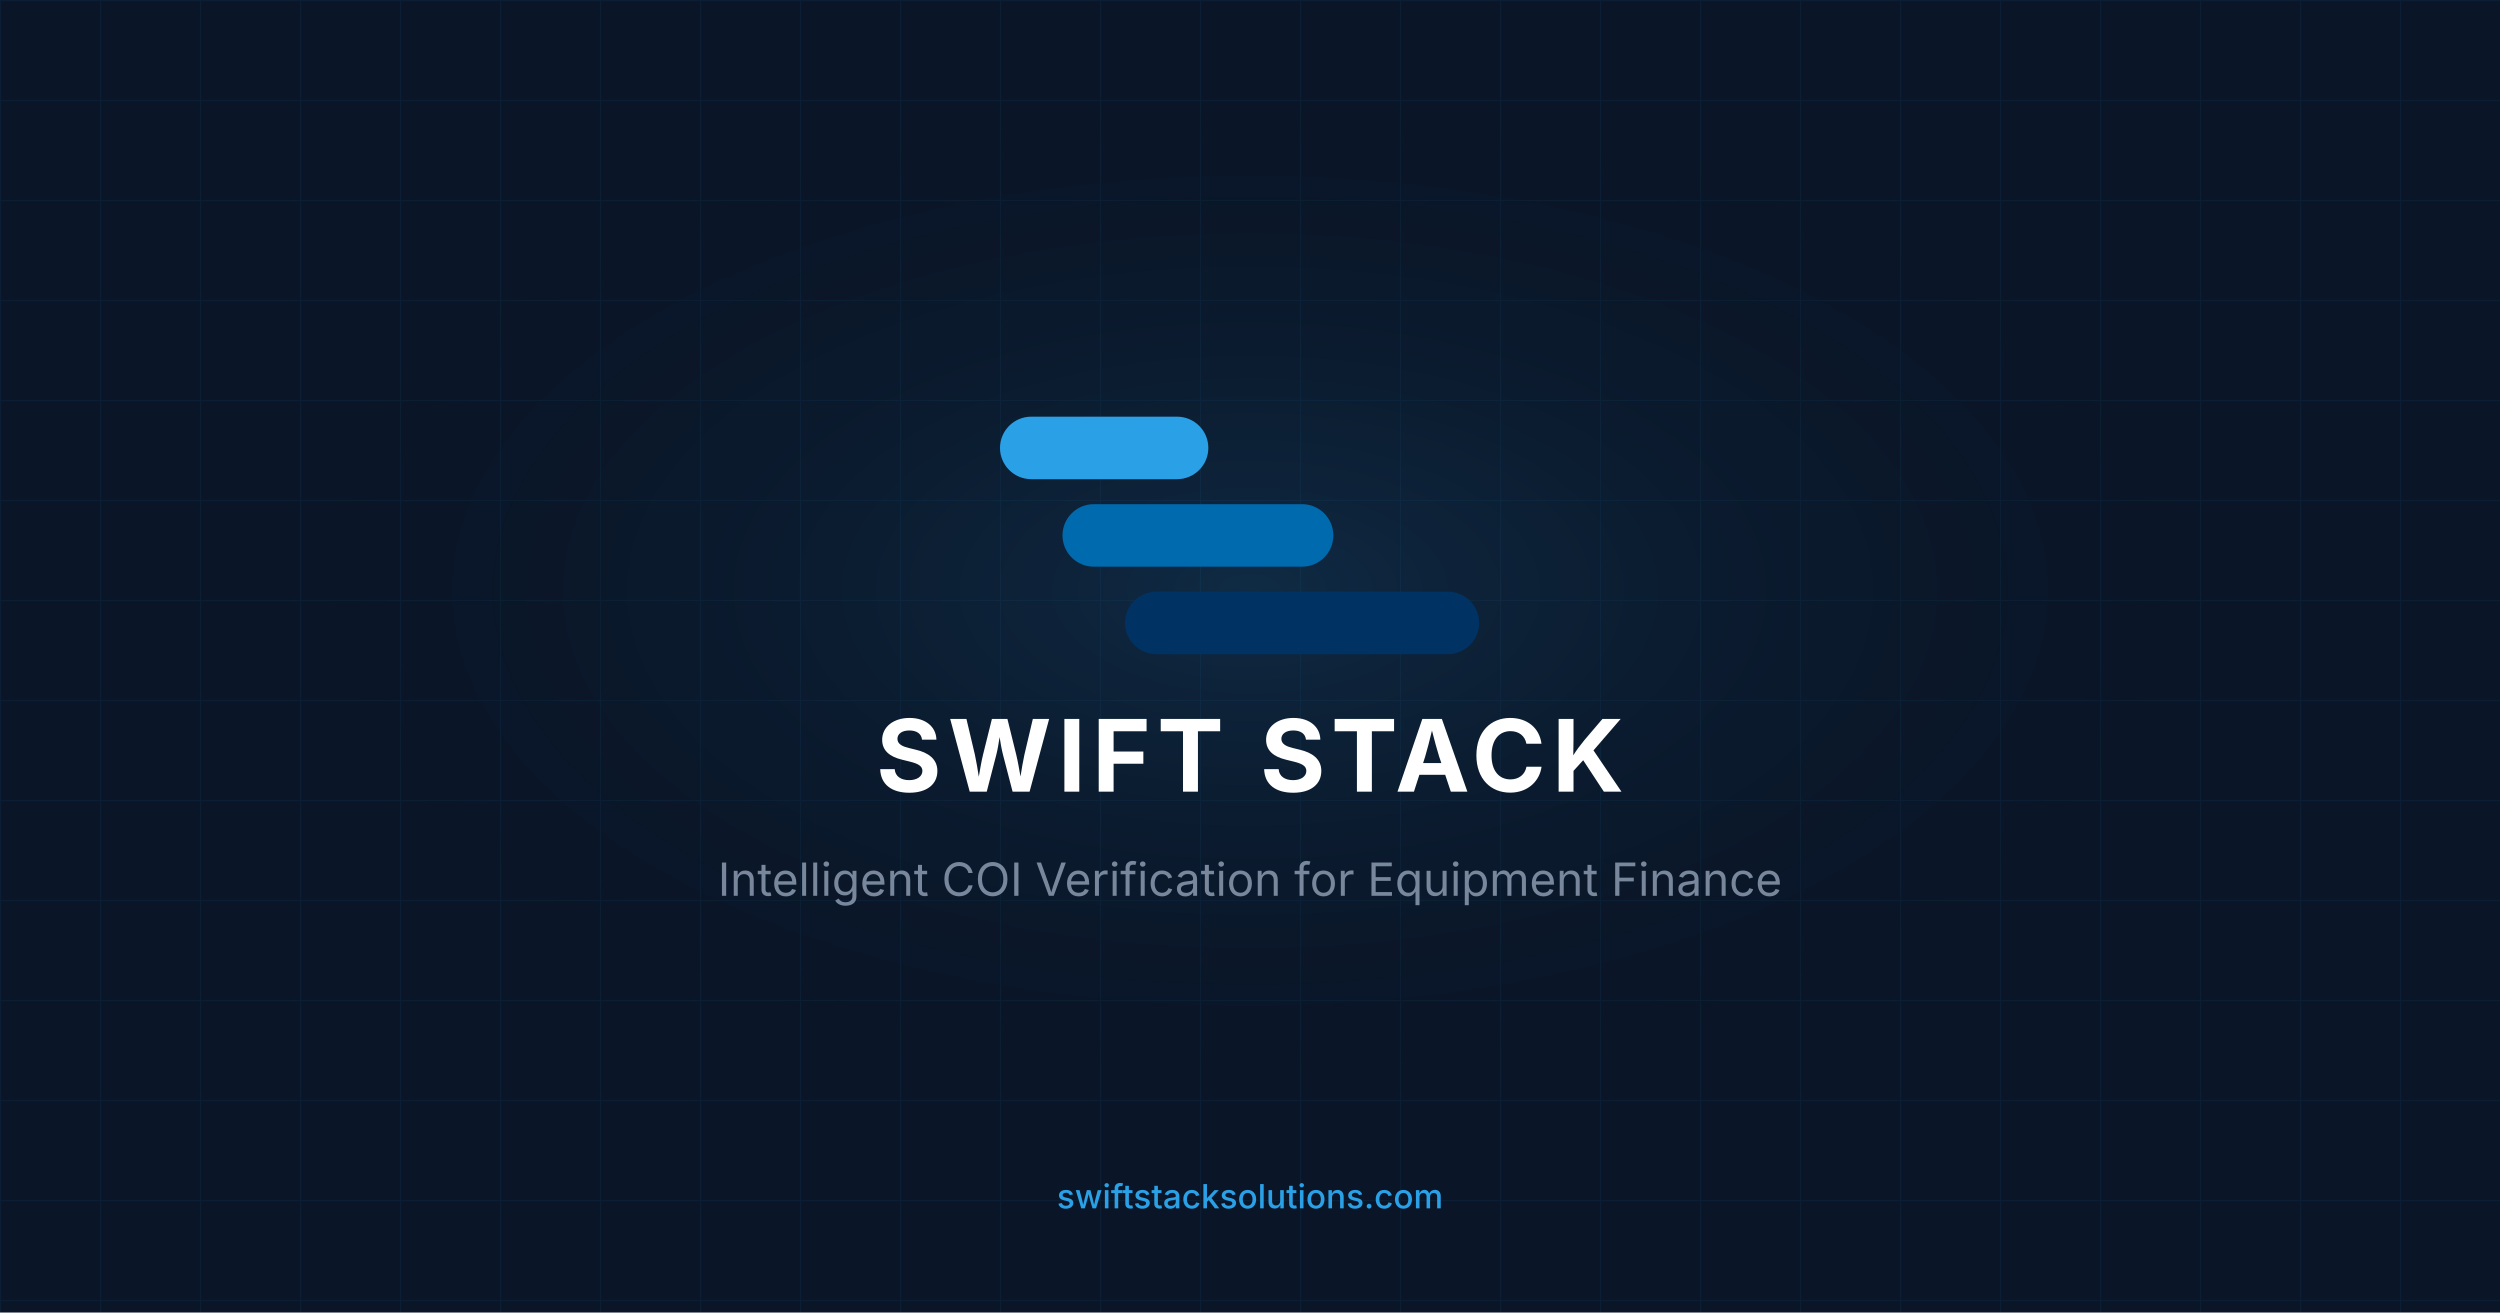
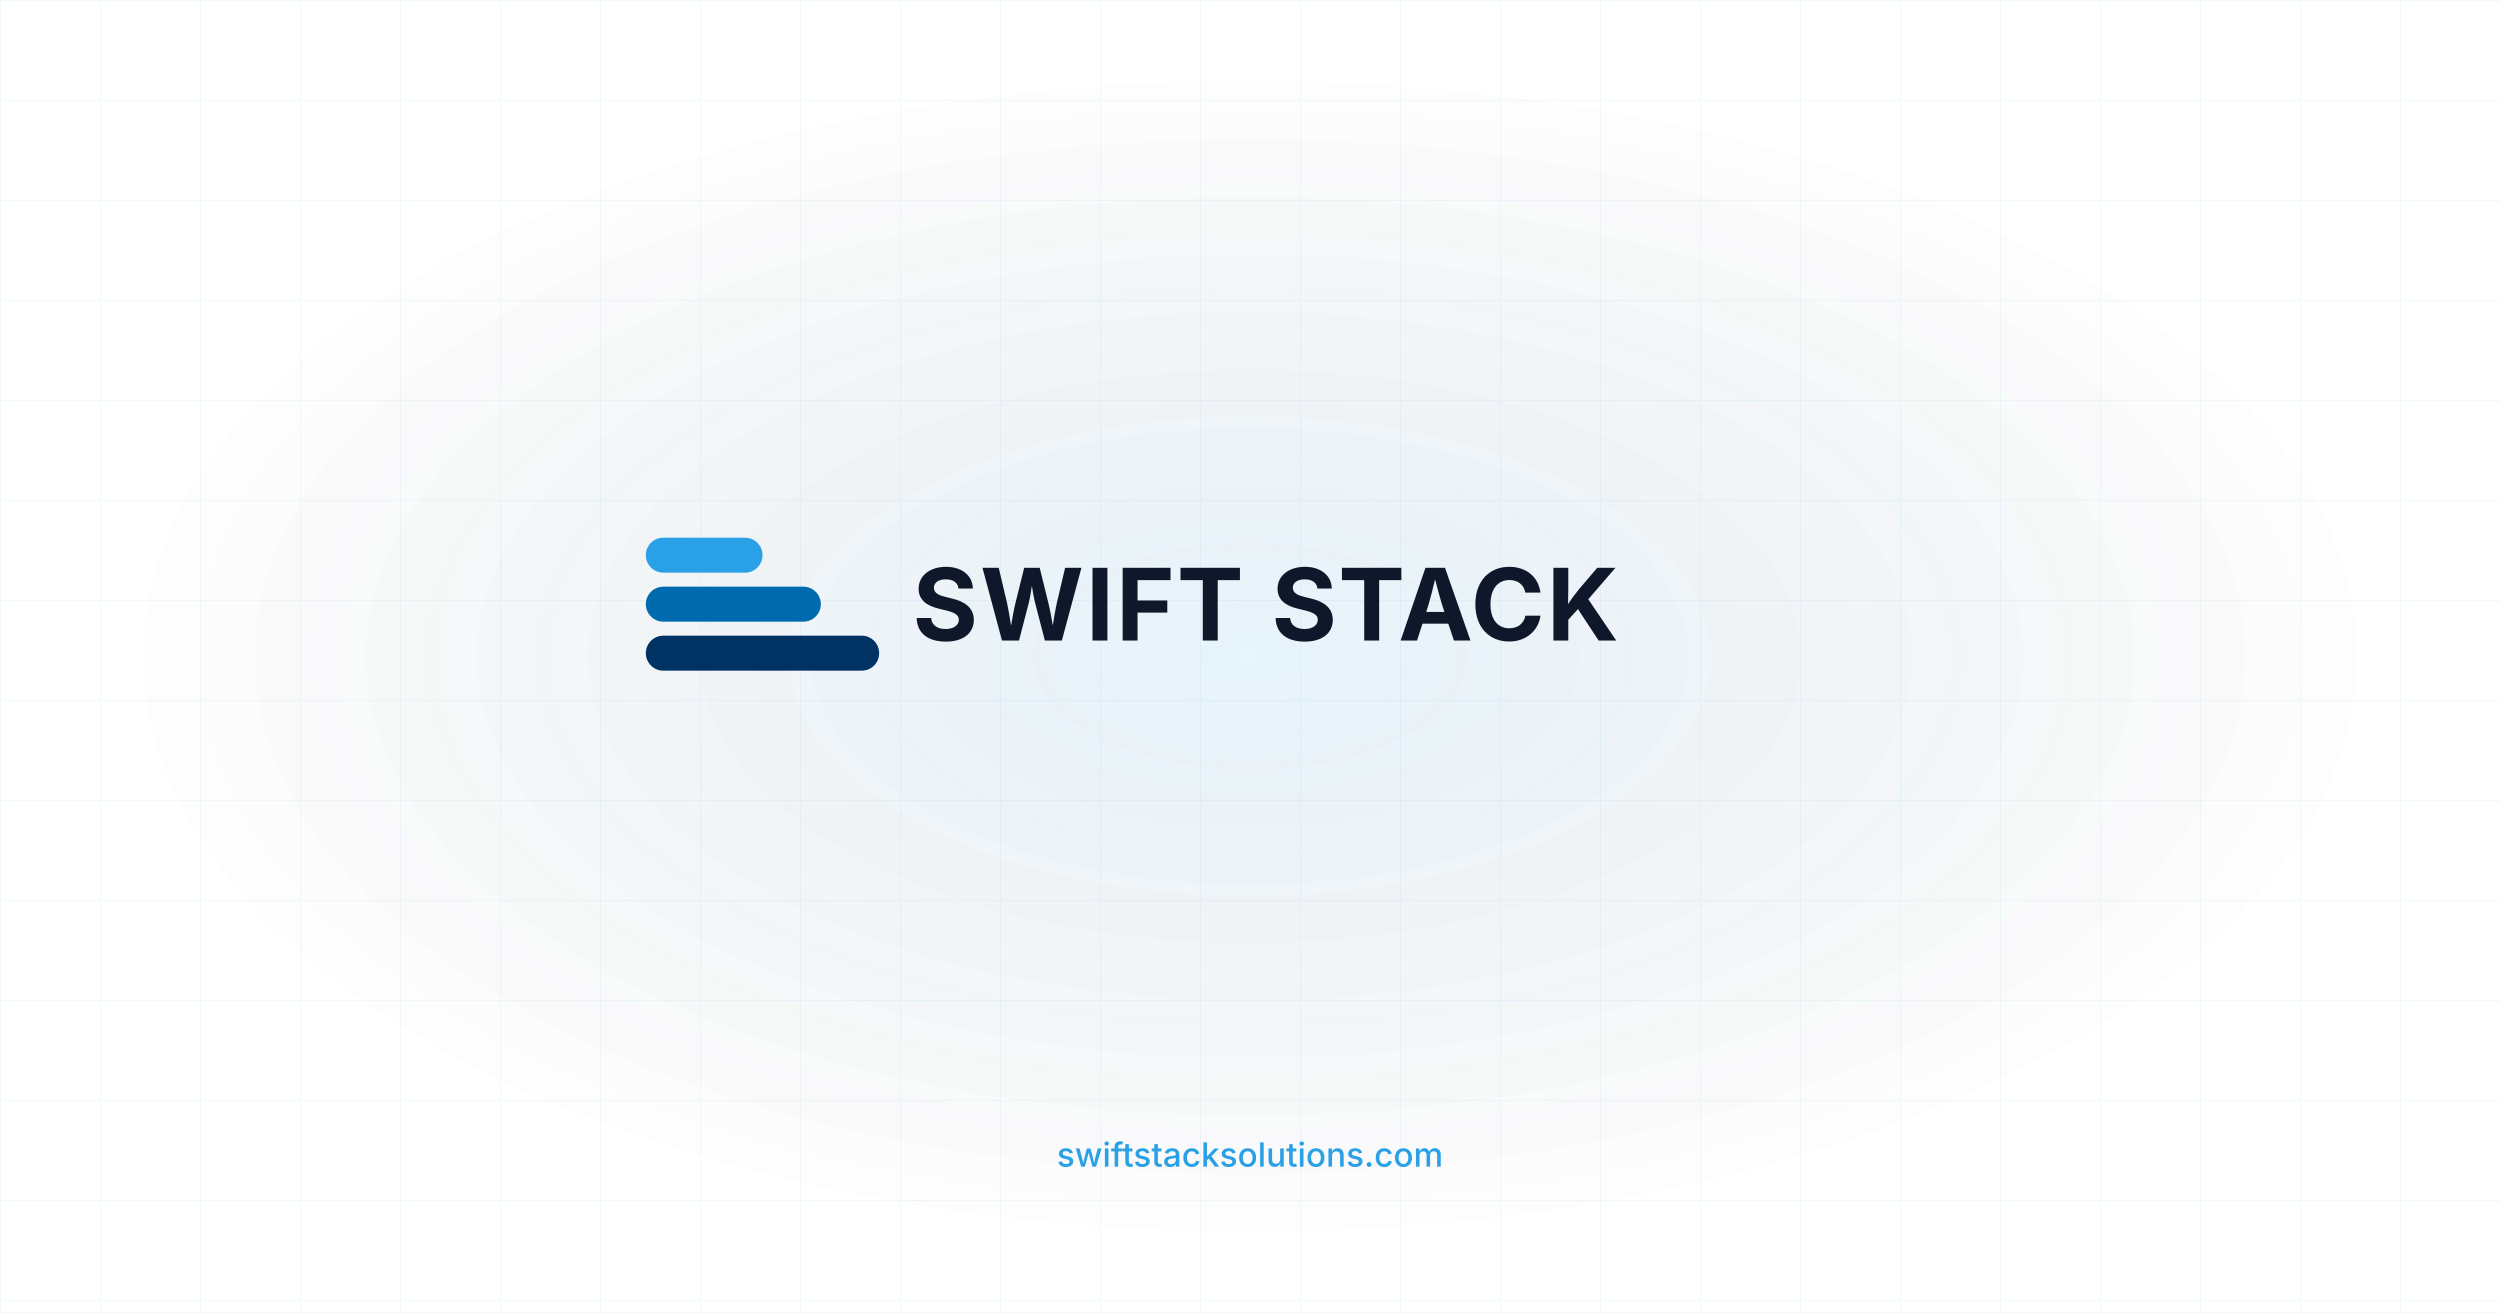
<svg xmlns="http://www.w3.org/2000/svg" width="1200" height="630" viewBox="0 0 1200 630">
-   <rect width="1200" height="630" fill="#0A1628" />
+   <rect width="1200" height="630" fill="#FFFFFF" />
  <defs>
    <pattern id="grid" width="48" height="48" patternUnits="userSpaceOnUse">
-       <path d="M 48 0 L 0 0 0 48" fill="none" stroke="rgba(42, 160, 230, 0.06)" stroke-width="1" />
+       <path d="M 48 0 L 0 0 0 48" fill="none" stroke="rgba(42, 160, 230, 0.07)" stroke-width="1" />
    </pattern>
-     <radialGradient id="glow" cx="50%" cy="45%" r="40%">
-       <stop offset="0%" stop-color="rgba(42, 160, 230, 0.15)" />
+     <radialGradient id="glow" cx="50%" cy="50%" r="45%">
+       <stop offset="0%" stop-color="rgba(42, 160, 230, 0.08)" />
      <stop offset="100%" stop-color="transparent" />
    </radialGradient>
  </defs>
  <rect width="1200" height="630" fill="url(#grid)" />
  <rect width="1200" height="630" fill="url(#glow)" />
-   <g transform="translate(480, 200)">
-     <rect x="0" y="0" width="100" height="30" rx="15" fill="#2AA0E6" />
-     <rect x="30" y="42" width="130" height="30" rx="15" fill="#006AAE" />
-     <rect x="60" y="84" width="170" height="30" rx="15" fill="#003263" />
+   <rect width="1200" height="630" fill="url(#glow)" opacity="0.5" />
+   <g transform="translate(310, 250)">
+     <svg x="0" y="8" width="112" height="64" viewBox="0 0 200 114">
+       <rect x="0" y="0" width="100" height="30" rx="15" fill="#2AA0E6" />
+       <rect x="0" y="42" width="150" height="30" rx="15" fill="#006AAE" />
+       <rect x="0" y="84" width="200" height="30" rx="15" fill="#003263" />
+     </svg>
+     <text x="128" y="40" font-family="system-ui, -apple-system, 'Segoe UI', sans-serif" font-weight="700" font-size="48" fill="#0F172A" dominant-baseline="central" letter-spacing="1">SWIFT STACK</text>
  </g>
-   <text x="600" y="380" font-family="system-ui, -apple-system, sans-serif" font-weight="700" font-size="48" fill="white" text-anchor="middle" letter-spacing="3">SWIFT STACK</text>
-   <text x="600" y="430" font-family="system-ui, -apple-system, sans-serif" font-weight="400" font-size="22" fill="rgba(148, 163, 184, 0.8)" text-anchor="middle">Intelligent COI Verification for Equipment Finance</text>
-   <text x="600" y="580" font-family="system-ui, -apple-system, sans-serif" font-weight="500" font-size="16" fill="#2AA0E6" text-anchor="middle">swiftstacksolutions.com</text>
+   <text x="600" y="560" font-family="system-ui, -apple-system, sans-serif" font-weight="500" font-size="16" fill="#2AA0E6" text-anchor="middle">swiftstacksolutions.com</text>
</svg>
